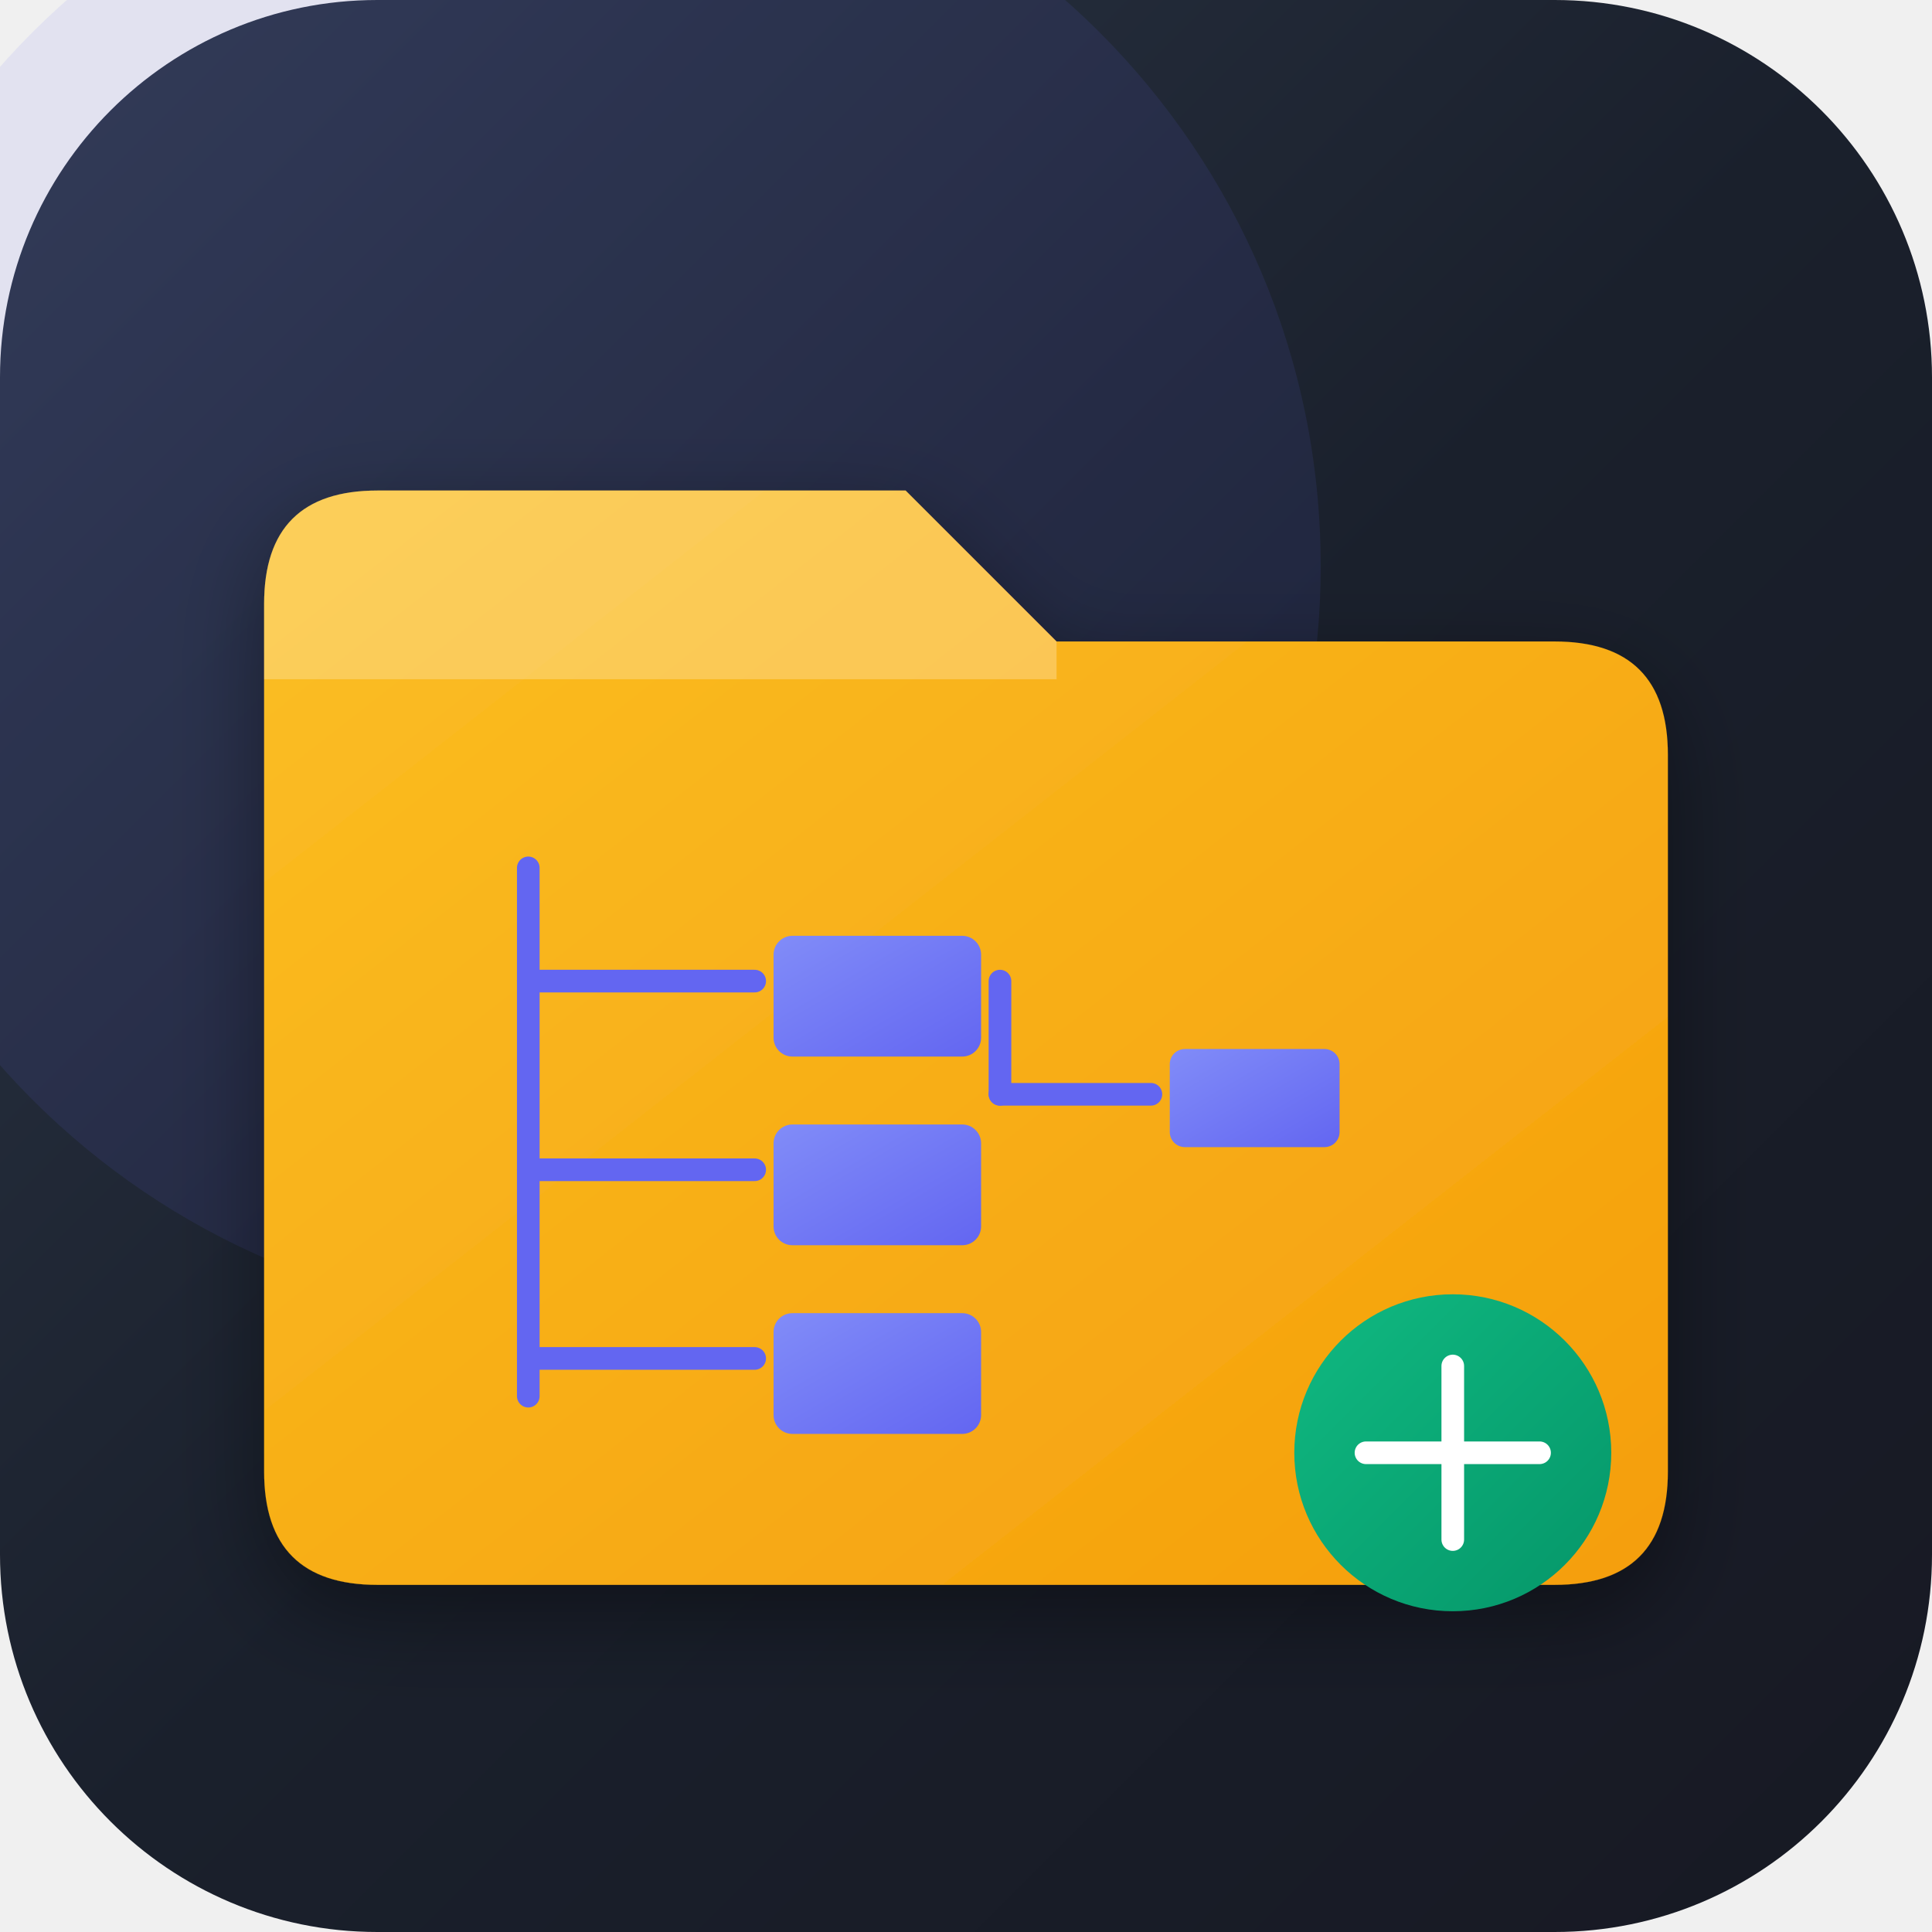
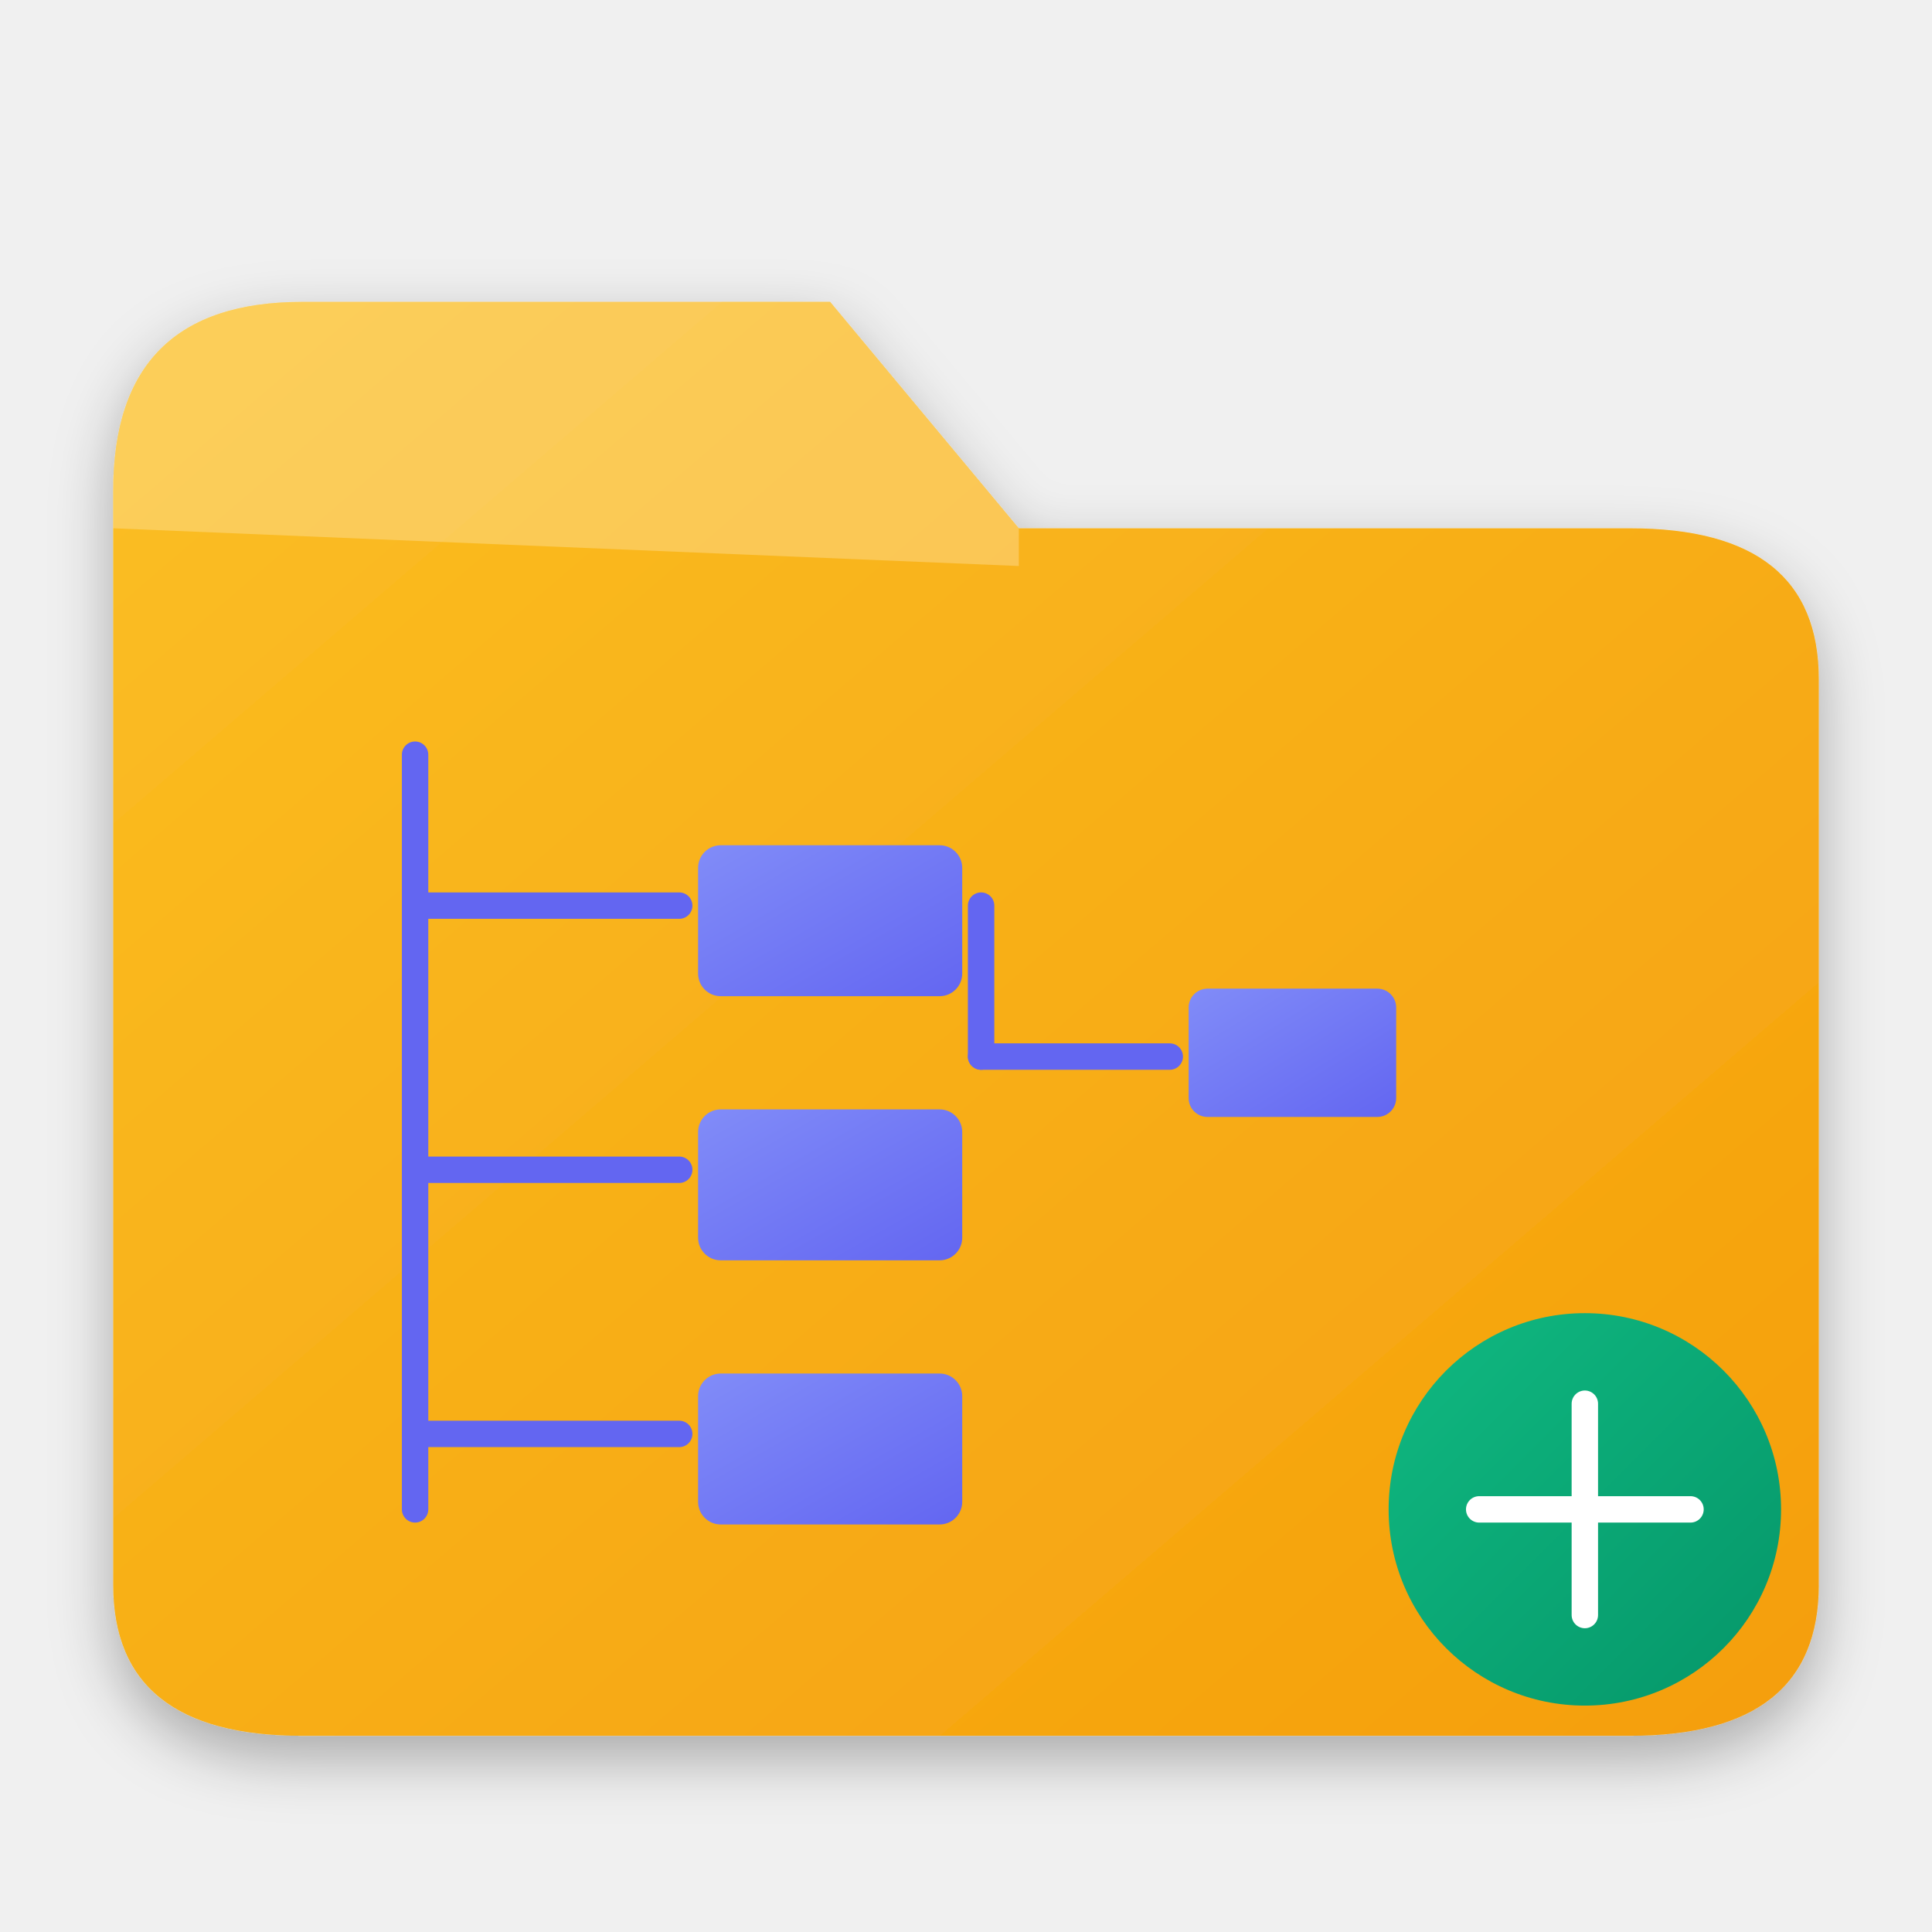
<svg xmlns="http://www.w3.org/2000/svg" viewBox="0 0 512 512">
  <defs>
-     <linearGradient id="bg" x1="0%" y1="0%" x2="100%" y2="100%">
-       <stop offset="0%" stop-color="#2d3748" />
-       <stop offset="50%" stop-color="#1a202c" />
-       <stop offset="100%" stop-color="#171923" />
-     </linearGradient>
    <linearGradient id="folder" x1="0%" y1="0%" x2="100%" y2="100%">
      <stop offset="0%" stop-color="#fbbf24" />
      <stop offset="100%" stop-color="#f59e0b" />
    </linearGradient>
    <linearGradient id="accent" x1="0%" y1="0%" x2="100%" y2="100%">
      <stop offset="0%" stop-color="#818cf8" />
      <stop offset="100%" stop-color="#6366f1" />
    </linearGradient>
    <linearGradient id="plus" x1="0%" y1="0%" x2="100%" y2="100%">
      <stop offset="0%" stop-color="#10b981" />
      <stop offset="100%" stop-color="#059669" />
    </linearGradient>
    <filter id="shadow" x="-20%" y="-20%" width="140%" height="140%">
-       <feDropShadow dx="0" dy="8" stdDeviation="12" flood-opacity="0.4" />
+       <feDropShadow dx="0" dy="6" stdDeviation="8" flood-opacity="0.3" />
    </filter>
  </defs>
-   <rect x="0" y="0" width="512" height="512" rx="100" fill="url(#bg)" />
-   <circle cx="150" cy="150" r="200" fill="#6366f1" opacity="0.1" />
  <g filter="url(#shadow)">
-     <path d="M70 180 L70 390 Q70 420 100 420 L412 420 Q442 420 442 390 L442 200 Q442 170 412 170 L280 170 L240 130 L100 130 Q70 130 70 160 Z" fill="url(#folder)" />
+     <path d="M30 140 L30 420 Q30 460 80 460 L432 460 Q482 460 482 420 L482 180 Q482 140 432 140 L270 140 L220 80 L80 80 Q30 80 30 130 Z" fill="url(#folder)" />
  </g>
-   <path d="M70 180 L70 160 Q70 130 100 130 L240 130 L280 170 L280 180 Z" fill="white" opacity="0.25" />
-   <g stroke="#6366f1" stroke-width="6" stroke-linecap="round" fill="none">
-     <line x1="140" y1="230" x2="140" y2="370" />
-     <line x1="140" y1="260" x2="200" y2="260" />
-     <line x1="140" y1="310" x2="200" y2="310" />
-     <line x1="140" y1="360" x2="200" y2="360" />
-     <line x1="265" y1="260" x2="265" y2="290" />
-     <line x1="265" y1="290" x2="305" y2="290" />
+   <path d="M30 140 L30 130 Q30 80 80 80 L220 80 L270 140 L270 150 Z" fill="white" opacity="0.25" />
+   <g stroke="#6366f1" stroke-width="7" stroke-linecap="round" fill="none">
+     <line x1="110" y1="200" x2="110" y2="400" />
+     <line x1="110" y1="240" x2="180" y2="240" />
+     <line x1="110" y1="310" x2="180" y2="310" />
+     <line x1="110" y1="380" x2="180" y2="380" />
+     <line x1="260" y1="240" x2="260" y2="280" />
+     <line x1="260" y1="280" x2="310" y2="280" />
  </g>
  <g fill="url(#accent)">
-     <rect x="205" y="248" width="55" height="32" rx="5" />
-     <rect x="205" y="298" width="55" height="32" rx="5" />
-     <rect x="205" y="348" width="55" height="32" rx="5" />
-     <rect x="310" y="278" width="45" height="26" rx="4" />
+     <rect x="185" y="224" width="70" height="40" rx="6" />
+     <rect x="185" y="294" width="70" height="40" rx="6" />
+     <rect x="185" y="364" width="70" height="40" rx="6" />
+     <rect x="315" y="262" width="55" height="34" rx="5" />
  </g>
-   <circle cx="385" cy="385" r="42" fill="url(#plus)" />
-   <g stroke="white" stroke-width="6" stroke-linecap="round">
-     <line x1="385" y1="362" x2="385" y2="408" />
-     <line x1="362" y1="385" x2="408" y2="385" />
+   <circle cx="420" cy="400" r="52" fill="url(#plus)" />
+   <g stroke="white" stroke-width="7" stroke-linecap="round">
+     <line x1="420" y1="372" x2="420" y2="428" />
+     <line x1="392" y1="400" x2="448" y2="400" />
  </g>
</svg>
